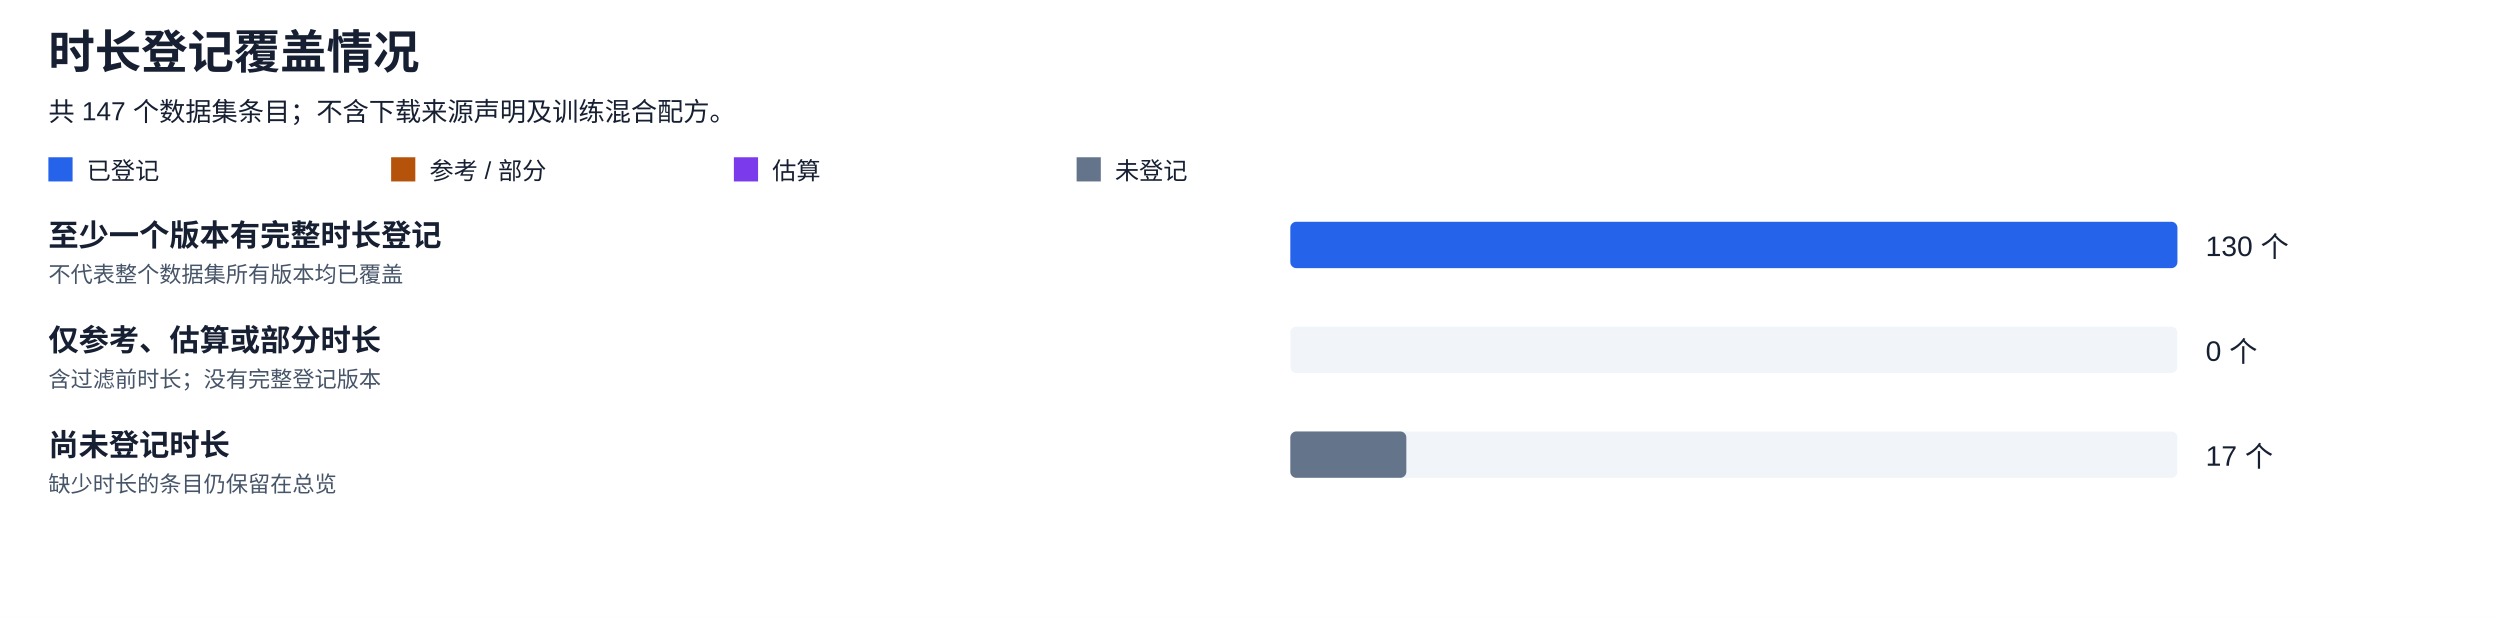
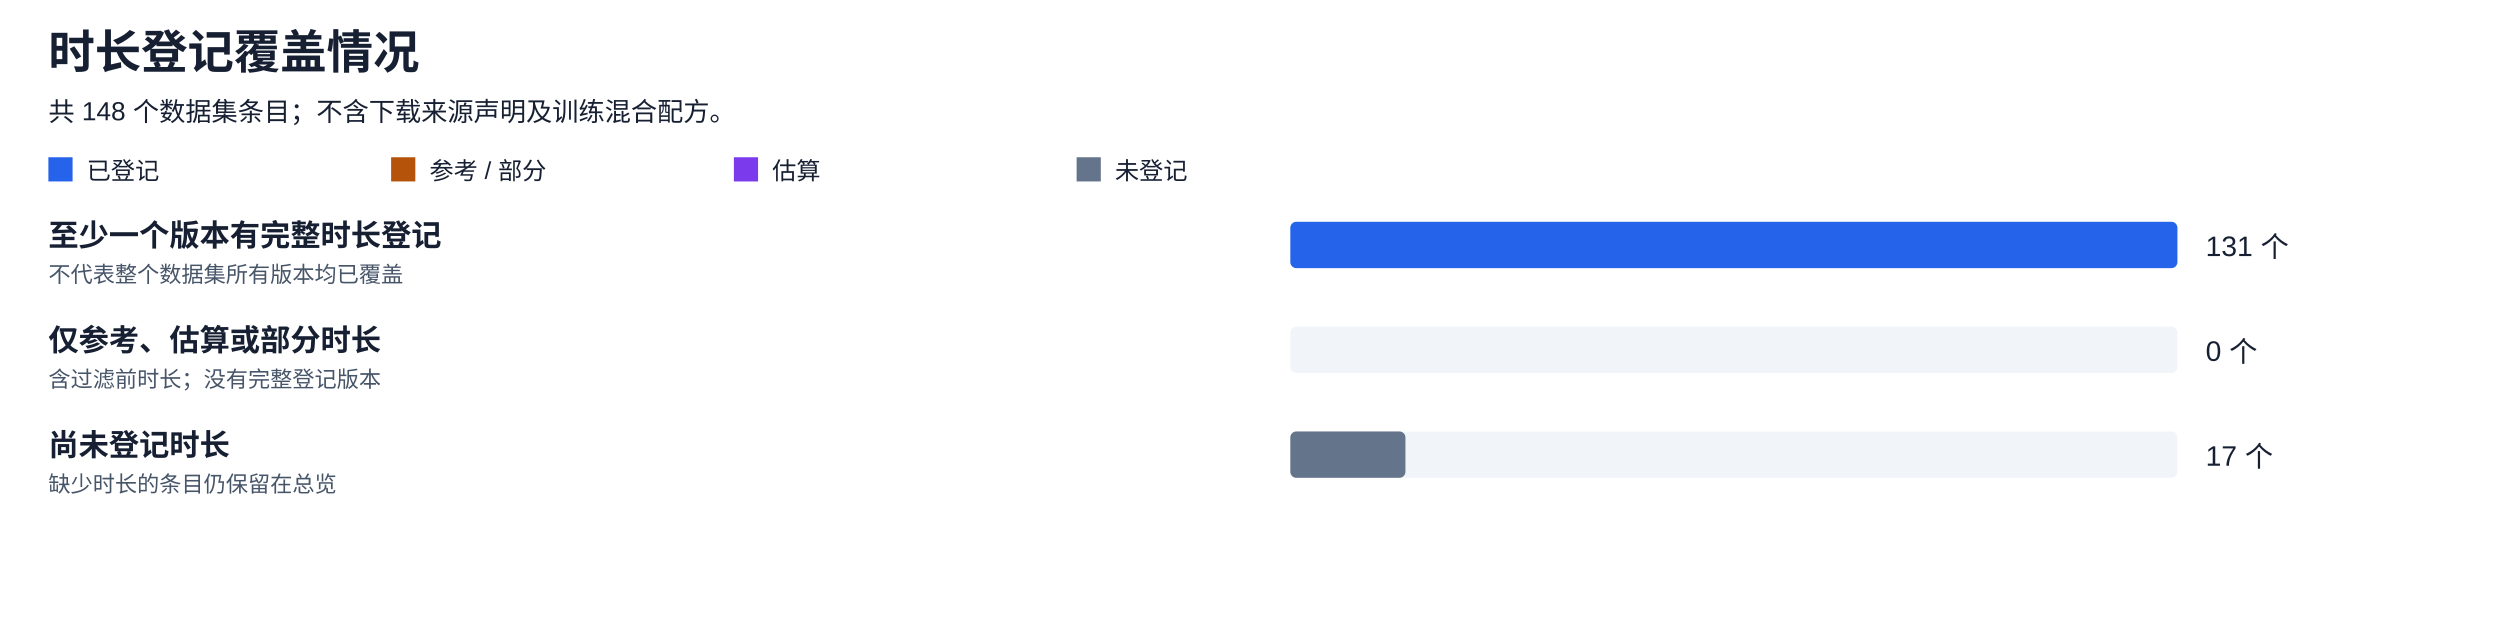
<svg xmlns="http://www.w3.org/2000/svg" width="1240" height="306" viewBox="0 0 1240 306" role="img" aria-labelledby="title desc">
  <rect width="100%" height="100%" fill="white" />
  <g font-family="Arial, Noto Sans CJK SC, Microsoft YaHei, sans-serif" fill="#172033">
    <text x="24" y="34" font-size="23" font-weight="700">时长登记覆盖情况</text>
-     <text x="24" y="60" font-size="13">共 147 个数据集条目；不含下载来源声明及训练混合配方。</text>
+     <text x="24" y="60" font-size="13">共 148 个数据集条目；不含下载来源声明及训练混合配方。</text>
    <rect x="24" y="78" width="12" height="12" fill="#2563eb" />
    <text x="43" y="89" font-size="12">已登记</text>
    <rect x="194" y="78" width="12" height="12" fill="#b45309" />
    <text x="213" y="89" font-size="12">参考 / 部分</text>
    <rect x="364" y="78" width="12" height="12" fill="#7c3aed" />
    <text x="383" y="89" font-size="12">估算</text>
    <rect x="534" y="78" width="12" height="12" fill="#64748b" />
    <text x="553" y="89" font-size="12">未登记</text>
    <text x="24" y="122" font-size="15" font-weight="600">至少一个版本有完整时长登记</text>
    <text x="24" y="140" font-size="11" fill="#475569">不代表整个数据集所有版本均已覆盖</text>
    <rect x="640" y="110" width="440" height="23" rx="3" fill="#f1f5f9" />
    <rect x="640" y="110" width="440.00" height="23" rx="3" fill="#2563eb" />
-     <text x="1094" y="127" font-size="14">130 个</text>
+     <text x="1094" y="127" font-size="14">131 个</text>
    <text x="24" y="174" font-size="15" font-weight="600">仅参考、估算或部分时长</text>
    <text x="24" y="192" font-size="11" fill="#475569">含过滤前时长；没有完整登记版本</text>
    <rect x="640" y="162" width="440" height="23" rx="3" fill="#f1f5f9" />
    <rect x="640" y="162" width="0.00" height="23" rx="3" fill="#b45309" />
    <text x="1094" y="179" font-size="14">0 个</text>
    <text x="24" y="226" font-size="15" font-weight="600">尚未登记时长</text>
    <text x="24" y="244" font-size="11" fill="#475569">缺少时长的条目仍保留在总览</text>
    <rect x="640" y="214" width="440" height="23" rx="3" fill="#f1f5f9" />
-     <rect x="640" y="214" width="57.54" height="23" rx="3" fill="#64748b" />
+     <rect x="640" y="214" width="57.10" height="23" rx="3" fill="#64748b" />
    <text x="1094" y="231" font-size="14">17 个</text>
  </g>
</svg>
